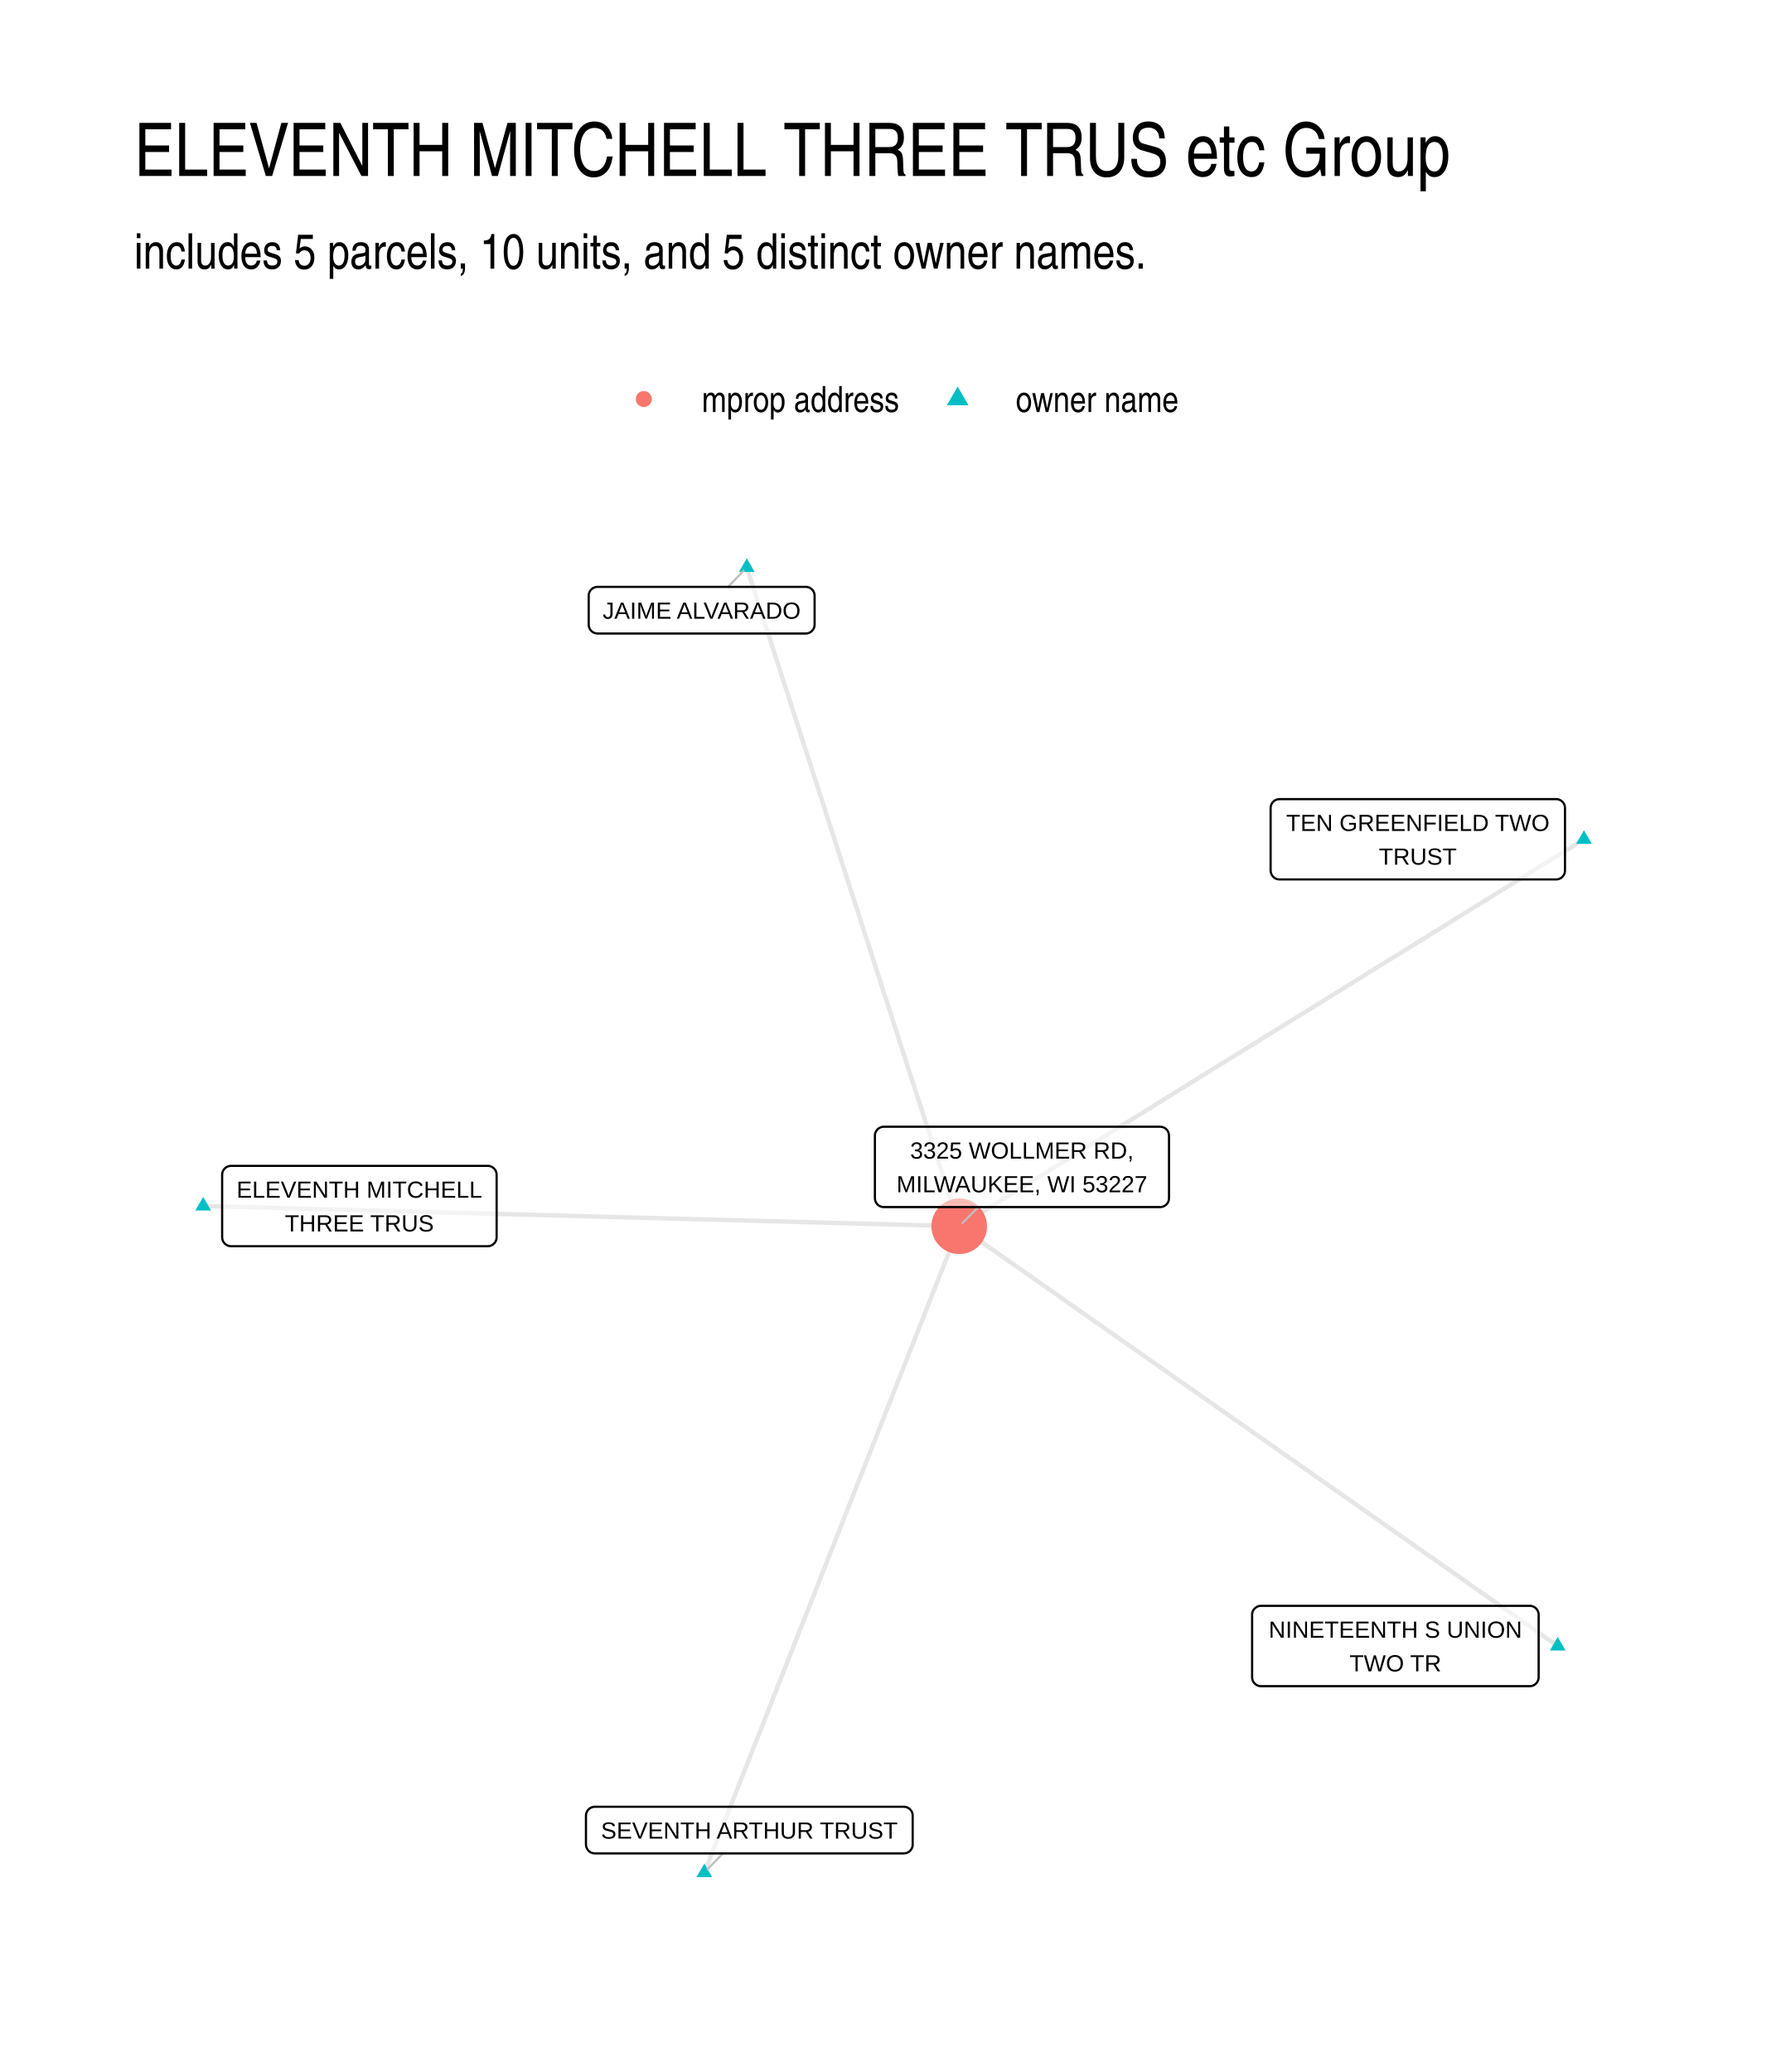
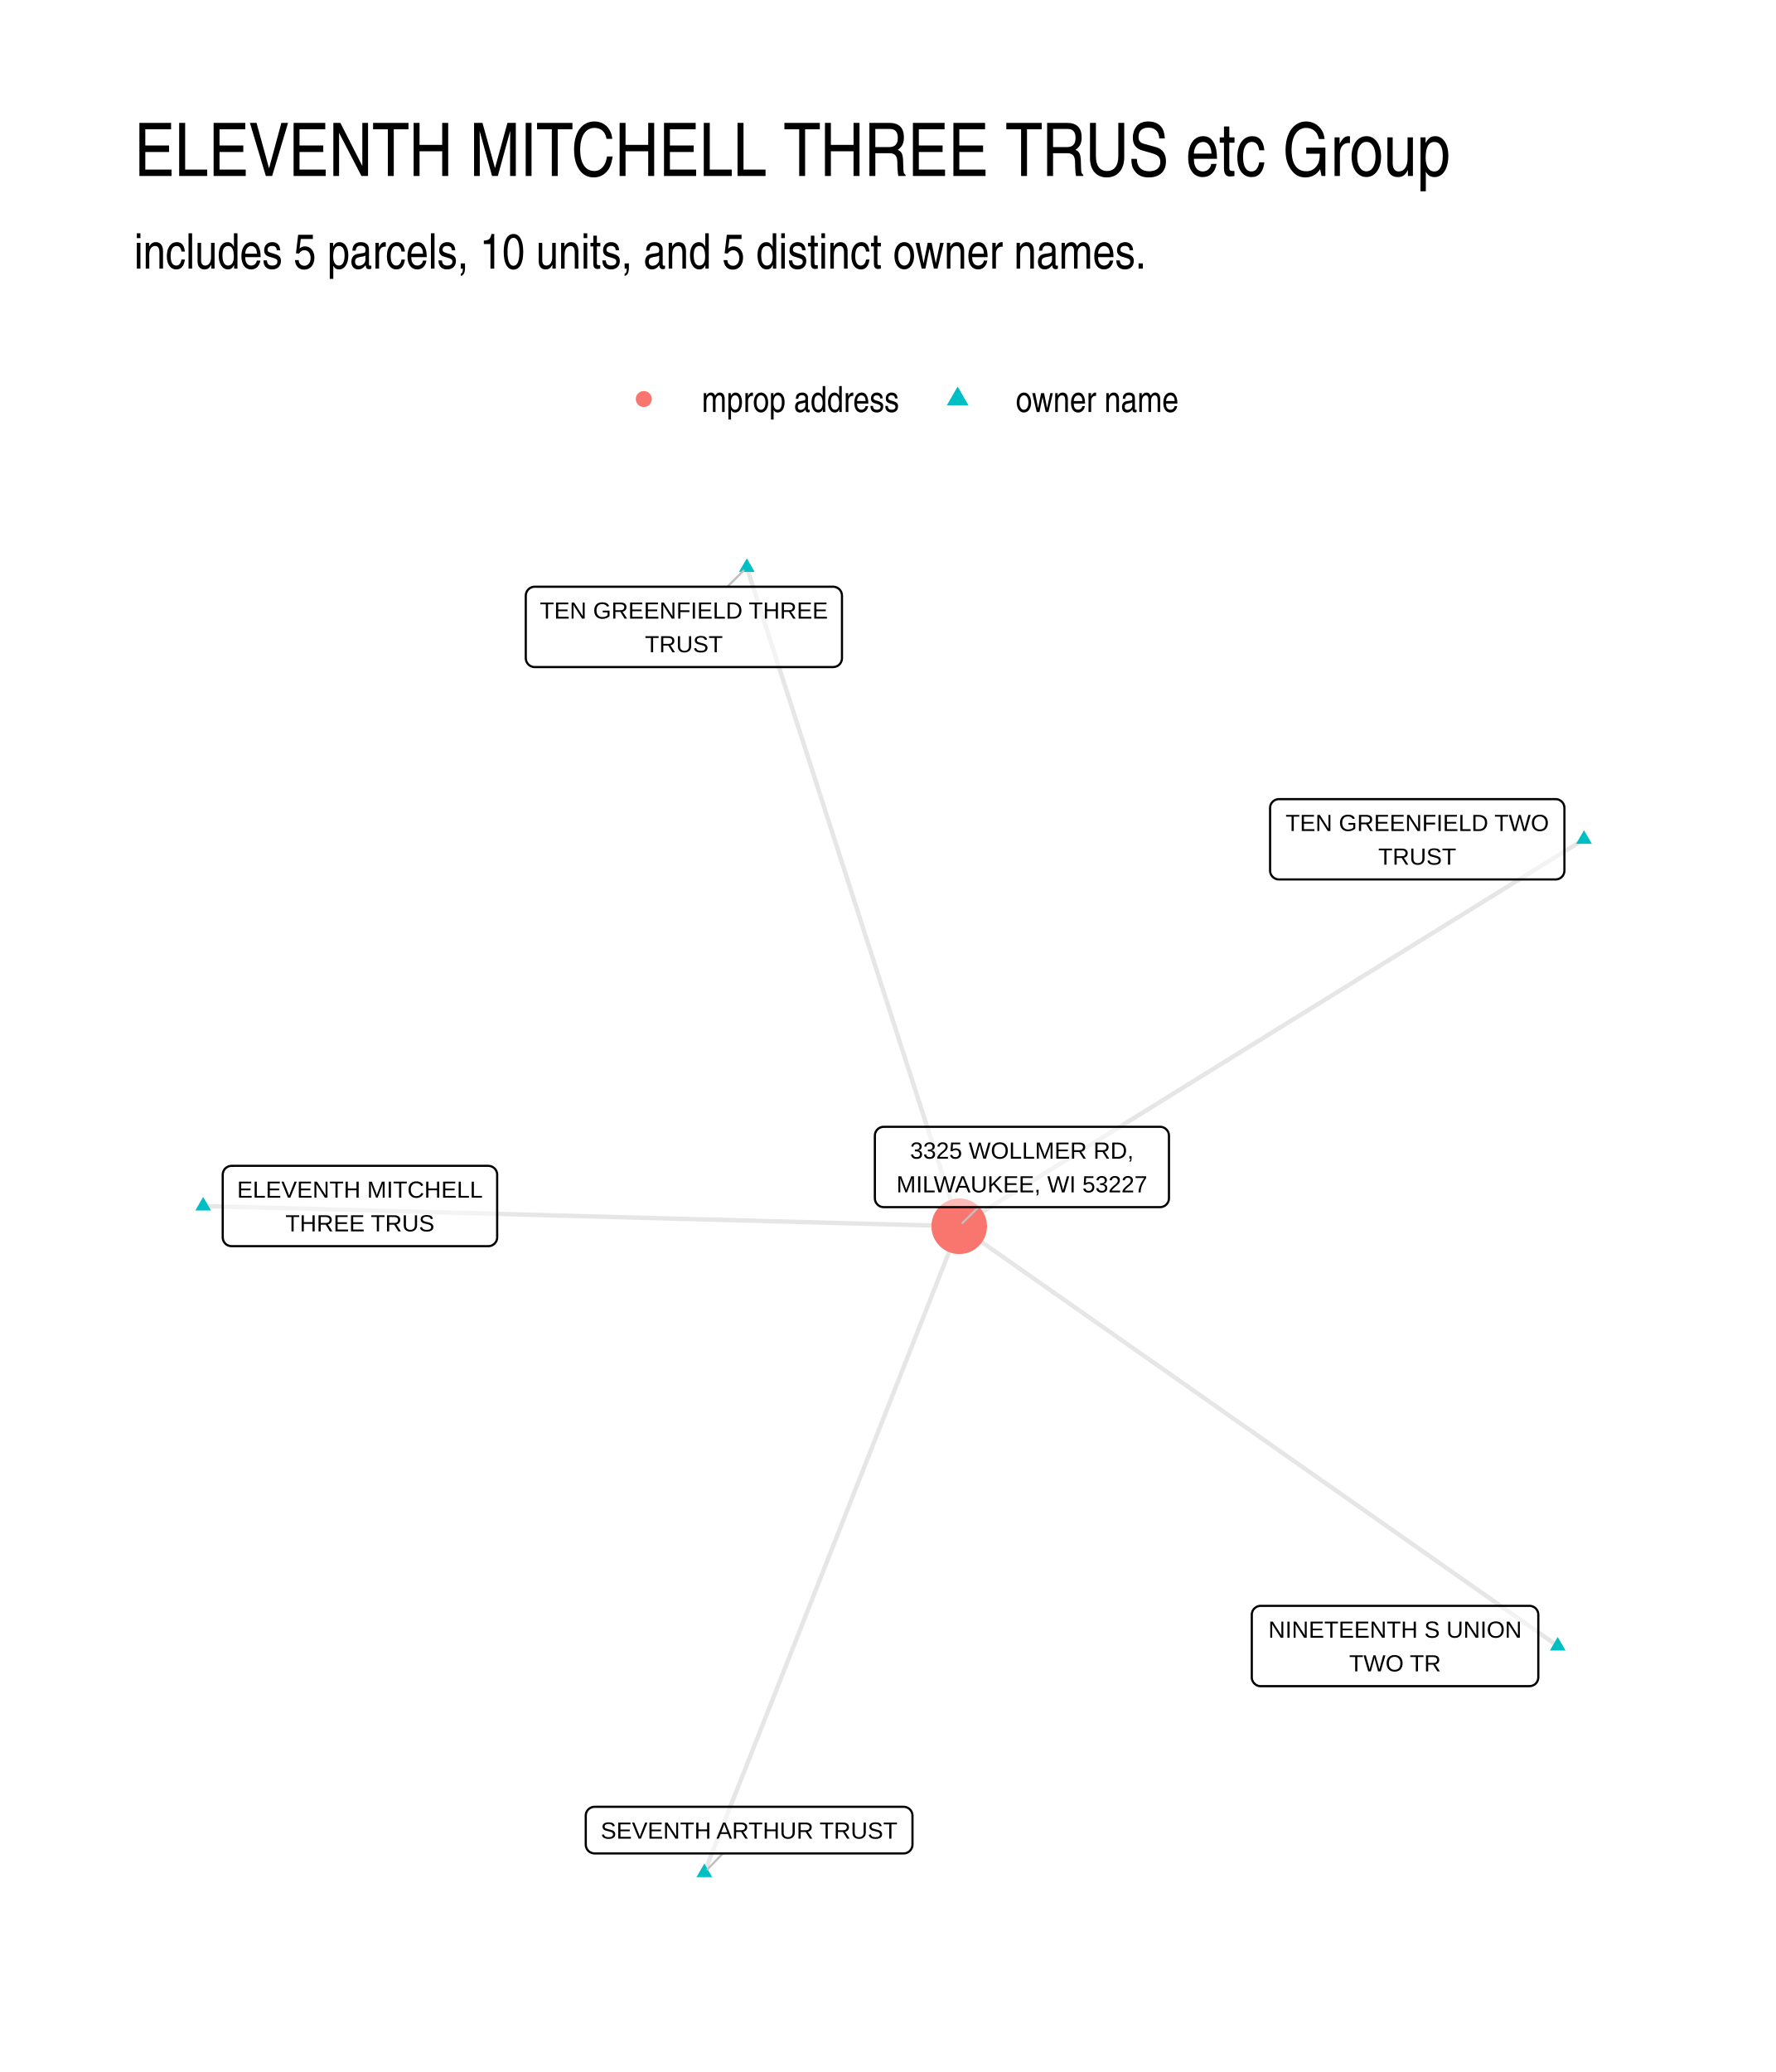
<svg xmlns="http://www.w3.org/2000/svg" width="576" height="672" class="svglite" viewBox="0 0 432 504">
  <defs>
    <style>.svglite line,.svglite polyline,.svglite polygon,.svglite path,.svglite circle{fill:none;stroke:#000000;stroke-linecap:round;stroke-linejoin:round;stroke-miterlimit:10.00}.svglite text{white-space:pre}</style>
  </defs>
  <rect width="100%" height="100%" style="stroke-linecap:round;stroke-linejoin:round;stroke-miterlimit:10.00;stroke:none;fill:#FFFFFF" />
  <defs>
    <clipPath id="cpMC4wMHw0MzIuMDB8MC4wMHw1MDQuMDA=">
      <path d="M0 0h432v504H0z" />
    </clipPath>
  </defs>
  <g clip-path="url(#cpMC4wMHw0MzIuMDB8MC4wMHw1MDQuMDA=)">
    <path d="M0 0h432v504H0z" style="stroke-width:1.07;stroke:none;fill:#FFFFFF" />
  </g>
  <defs>
    <clipPath id="cpMzIuNjN8NDAyLjExfDEyMi4xNHw0NzEuMzc=">
      <path d="M32.63 122.14h369.48v349.24H32.63z" />
    </clipPath>
  </defs>
  <g clip-path="url(#cpMzIuNjN8NDAyLjExfDEyMi4xNHw0NzEuMzc=)">
    <path d="m378.93 400.38-1.47-1.03-1.47-1.04-1.47-1.03-1.47-1.03-1.47-1.03-1.47-1.03-1.47-1.03-1.48-1.03-1.47-1.03-1.47-1.04-1.47-1.03-1.47-1.03-1.47-1.03-1.47-1.03-1.47-1.03-1.47-1.03-1.47-1.03-1.47-1.04-1.47-1.03-1.47-1.03-1.47-1.03-1.47-1.03-1.48-1.03-1.47-1.03-1.47-1.04-1.47-1.03-1.47-1.03-1.47-1.03-1.47-1.03-1.47-1.03-1.47-1.03-1.47-1.03-1.47-1.04-1.47-1.03-1.47-1.03-1.47-1.03-1.47-1.03-1.48-1.03-1.47-1.03-1.47-1.03-1.47-1.04-1.47-1.03-1.47-1.03-1.47-1.03-1.47-1.03-1.47-1.03-1.47-1.03-1.47-1.04-1.47-1.03-1.47-1.03-1.47-1.03-1.47-1.03-1.47-1.03-1.48-1.03-1.47-1.03-1.47-1.04-1.47-1.03-1.47-1.03-1.47-1.03-1.47-1.03-1.47-1.03-1.47-1.03-1.47-1.03-1.47-1.04-1.47-1.03-1.47-1.03-1.47-1.03-1.47-1.03-1.48-1.03-1.47-1.03-1.47-1.04-1.47-1.03-1.47-1.03-1.47-1.03-1.47-1.03-1.47-1.03-1.47-1.03-1.47-1.03-1.47-1.04-1.47-1.03-1.47-1.03-1.47-1.03-1.47-1.03-1.48-1.03-1.47-1.03-1.47-1.03-1.47-1.04-1.47-1.03-1.47-1.03-1.47-1.03-1.47-1.03-1.47-1.03-1.47-1.03-1.47-1.03-1.47-1.04-1.47-1.03-1.47-1.03-1.47-1.03-1.47-1.03m151.98-94.12-1.54.95-1.53.95-1.54.95-1.53.95-1.54.95-1.53.95-1.54.95-1.53.96-1.54.95-1.53.95-1.54.95-1.53.95-1.54.95-1.54.95-1.53.95-1.54.95-1.53.95-1.54.95-1.53.95-1.54.95-1.53.95-1.54.95-1.53.96-1.54.95-1.53.95-1.54.95-1.53.95-1.54.95-1.53.95-1.54.95-1.53.95-1.54.95-1.53.95-1.54.95-1.53.95-1.54.95-1.53.96-1.54.95-1.53.95-1.54.95-1.53.95-1.54.95-1.54.95-1.53.95-1.54.95-1.53.95-1.54.95-1.53.95-1.54.95-1.53.95-1.54.96-1.53.95-1.54.95-1.53.95-1.54.95-1.53.95-1.54.95-1.53.95-1.54.95-1.53.95-1.54.95-1.53.95-1.54.95-1.53.95-1.54.95-1.53.96-1.54.95-1.53.95-1.54.95-1.53.95-1.54.95-1.54.95-1.53.95-1.54.95-1.53.95-1.54.95-1.53.95-1.54.95-1.53.95-1.54.96-1.53.95-1.54.95-1.53.95-1.54.95-1.53.95-1.54.95-1.53.95-1.54.95-1.53.95-1.54.95-1.53.95-1.54.95-1.53.95-1.54.96-1.53.95-1.54.95-1.53.95-1.54.95-1.53.95" style="stroke-width:1.07;stroke:#000000;stroke-opacity:0.10;stroke-linecap:butt" />
    <path d="m181.67 138.01.52 1.62.52 1.62.53 1.62.52 1.62.52 1.62.52 1.61.52 1.62.53 1.62.52 1.62.52 1.62.52 1.62.52 1.62.52 1.62.53 1.62.52 1.61.52 1.62.52 1.62.52 1.62.53 1.62.52 1.62.52 1.62.52 1.62.52 1.62.53 1.61.52 1.62.52 1.62.52 1.62.52 1.62.52 1.62.53 1.62.52 1.62.52 1.61.52 1.62.52 1.62.53 1.62.52 1.62.52 1.62.52 1.62.52 1.62.53 1.62.52 1.61.52 1.62.52 1.62.52 1.62.52 1.62.53 1.62.52 1.62.52 1.62.52 1.62.52 1.61.53 1.62.52 1.62.52 1.62.52 1.62.52 1.62.52 1.62.53 1.62.52 1.62.52 1.61.52 1.62.52 1.62.53 1.62.52 1.62.52 1.62.52 1.62.52 1.62.53 1.62.52 1.61.52 1.62.52 1.62.52 1.62.52 1.62.53 1.62.52 1.62.52 1.62.52 1.61.52 1.62.53 1.62.52 1.62.52 1.62.52 1.62.52 1.62.53 1.62.52 1.62.52 1.61.52 1.62.52 1.62.52 1.62.53 1.62.52 1.62.52 1.62.52 1.62.52 1.62.53 1.61.52 1.62.52 1.62.52 1.62.52 1.62.53 1.62m-183.92-4.93 1.86.05 1.86.05 1.86.05 1.85.05 1.86.05 1.86.05 1.86.05 1.85.05 1.86.05 1.86.05 1.86.05 1.85.04 1.86.05 1.86.05 1.86.05 1.86.05 1.85.05 1.86.05 1.86.05 1.86.05 1.85.05 1.86.05 1.86.05 1.86.05 1.85.05 1.86.05 1.86.05 1.86.05 1.86.05 1.85.05 1.86.05 1.86.05 1.86.05 1.85.05 1.86.05 1.86.05 1.86.05 1.86.05 1.85.05 1.86.05 1.86.05 1.86.05 1.85.05 1.86.05 1.86.05 1.86.05 1.85.05 1.86.05 1.86.05 1.86.05 1.86.05 1.85.05 1.86.05 1.86.05 1.86.05 1.85.05 1.86.05 1.86.05 1.86.05 1.85.05 1.86.05 1.86.05 1.86.05 1.86.05 1.85.05 1.86.04 1.86.05 1.86.05 1.85.05 1.86.05 1.86.05 1.86.05 1.85.05 1.86.05 1.86.05 1.86.05 1.86.05 1.85.05 1.86.05 1.86.05 1.86.05 1.85.05 1.86.05 1.86.05 1.86.05 1.85.05 1.86.05 1.86.05 1.86.05 1.86.05 1.85.05 1.86.05 1.86.05 1.86.05 1.85.05 1.86.05 1.86.05 1.86.05 1.86.05m-62 157.22.62-1.59.63-1.59.62-1.59.63-1.58.63-1.59.62-1.59.63-1.59.63-1.59.62-1.58.63-1.59.62-1.59.63-1.59.63-1.59.62-1.59.63-1.58.63-1.59.62-1.59.63-1.59.62-1.59.63-1.58.63-1.59.62-1.59.63-1.59.63-1.59.62-1.58.63-1.59.62-1.59.63-1.59.63-1.59.62-1.58.63-1.59.63-1.59.62-1.59.63-1.59.62-1.58.63-1.59.63-1.59.62-1.59.63-1.59.63-1.58.62-1.59.63-1.59.62-1.59.63-1.59.63-1.59.62-1.58.63-1.59.63-1.59.62-1.59.63-1.59.62-1.58.63-1.59.63-1.59.62-1.59.63-1.59.63-1.58.62-1.59.63-1.59.62-1.59.63-1.59.63-1.58.62-1.59.63-1.59.63-1.59.62-1.59.63-1.58.62-1.59.63-1.59.63-1.59.62-1.59.63-1.59.63-1.58.62-1.59.63-1.59.62-1.59.63-1.59.63-1.58.62-1.59.63-1.59.63-1.59.62-1.59.63-1.58.62-1.59.63-1.59.63-1.59.62-1.59.63-1.58.63-1.59.62-1.59.63-1.59.62-1.59.63-1.58.63-1.59.62-1.59.63-1.59.63-1.59.62-1.59.63-1.58.63-1.59" style="stroke-width:1.07;stroke:#000000;stroke-opacity:0.10;stroke-linecap:butt" />
    <path d="m378.93 398.17 1.91 3.31h-3.82zm6.39-196.22 1.91 3.31h-3.83zM181.67 135.8l1.91 3.32h-3.82zM49.42 291.14l1.92 3.31h-3.83zm121.92 162.15 1.91 3.31h-3.83z" style="stroke-width:0.71;stroke:none;fill:#00BFC4" />
    <circle cx="233.34" cy="298.28" r="6.76" style="stroke-width:0.71;stroke:none;fill:#F8766D" />
-     <path d="m177.11 142.75 3.78-3.93m-5.05 312.01-3.72 3.86m65.91-161.08-3.9 3.87" style="stroke-width:0.53;stroke:#BFBFBF" />
-     <path d="M306.75 410.15h65.38-.09l.35-.02.34-.06.32-.13.31-.17.26-.22.24-.26.18-.3.14-.32.08-.33.03-.35h0v-15.22h0l-.03-.35-.08-.34-.14-.32-.18-.29-.24-.26-.26-.22-.31-.17-.32-.13-.34-.07-.26-.01h-65.38l.26.01-.35-.01-.35.04-.33.1-.31.15-.29.2-.25.24-.21.27-.16.31-.11.33-.06.34v15.4-.17.34l.06.35.11.33.16.3.21.28.25.24.29.2.31.15.33.1.35.04z" style="stroke-width:0.53;fill:#FFFFFF;fill-opacity:0.50" />
-     <text x="339.44" y="398.36" lengthAdjust="spacingAndGlyphs" style="font-size:5.69px;font-family:&quot;Liberation Sans&quot;" text-anchor="middle" textLength="62.5">NINETEENTH S UNION</text>
-     <text x="339.44" y="406.55" lengthAdjust="spacingAndGlyphs" style="font-size:5.69px;font-family:&quot;Liberation Sans&quot;" text-anchor="middle" textLength="22.82">TWO TR</text>
-     <path d="M311.25 213.92h67.29-.09l.35-.02.34-.07.32-.12.31-.18.27-.22.23-.26.18-.29.14-.32.08-.34.03-.34h0v-15.22h0l-.03-.35-.08-.34-.14-.32-.18-.29-.23-.26-.27-.22-.31-.18-.32-.12-.34-.07-.26-.01h-67.29l.27.01-.35-.01-.35.04-.33.1-.32.14-.28.2-.25.24-.21.28-.16.31-.11.33-.06.34-.01.18v15.22l.01-.18v.35l.06.34.11.33.16.31.21.28.25.24.28.2.32.15.33.09.35.05z" style="stroke-width:0.53;fill:#FFFFFF;fill-opacity:0.50" />
-     <text x="344.9" y="202.12" lengthAdjust="spacingAndGlyphs" style="font-size:5.69px;font-family:&quot;Liberation Sans&quot;" text-anchor="middle" textLength="64.4">TEN GREENFIELD TWO</text>
-     <text x="344.9" y="210.32" lengthAdjust="spacingAndGlyphs" style="font-size:5.69px;font-family:&quot;Liberation Sans&quot;" text-anchor="middle" textLength="18.68">TRUST</text>
-     <path d="M145.37 154.1H196l-.08-.01.34-.01.34-.07.33-.12.3-.18.27-.22.23-.26.19-.29.13-.32.08-.34.03-.34h0v-7.03h0l-.03-.35-.08-.34-.13-.32-.19-.29-.23-.26-.27-.22-.3-.17-.33-.13-.34-.07-.26-.01h-50.63l.26.01-.35-.01-.35.04-.33.1-.31.15-.29.2-.25.24-.21.27-.16.31-.11.33-.06.34v7.21-.18.35l.06.34.11.33.16.31.21.28.25.24.29.2.31.15.33.09.35.04z" style="stroke-width:0.53;fill:#FFFFFF;fill-opacity:0.50" />
-     <text x="170.68" y="150.5" lengthAdjust="spacingAndGlyphs" style="font-size:5.69px;font-family:&quot;Liberation Sans&quot;" text-anchor="middle" textLength="47.76">JAIME ALVARADO</text>
-     <path d="M56.2 303.13h62.45-.09l.35-.02.34-.07.32-.12.3-.18.27-.22.23-.26.19-.29.14-.32.08-.34.03-.34h0v-15.22h0l-.03-.35-.08-.34-.14-.32-.19-.29-.23-.26-.27-.22-.3-.18-.32-.12-.34-.07-.26-.01H56.2l.26.01-.35-.01-.34.04-.33.1-.32.14-.28.2-.26.24-.2.28-.17.31-.11.33-.05.34-.01.18v15.22l.01-.18v.35l.05.34.11.33.17.31.2.28.26.24.28.2.32.15.33.09.34.05z" style="stroke-width:0.53;fill:#FFFFFF;fill-opacity:0.50" />
-     <text x="87.42" y="291.33" lengthAdjust="spacingAndGlyphs" style="font-size:5.69px;font-family:&quot;Liberation Sans&quot;" text-anchor="middle" textLength="59.57">ELEVENTH MITCHELL</text>
-     <text x="87.42" y="299.53" lengthAdjust="spacingAndGlyphs" style="font-size:5.69px;font-family:&quot;Liberation Sans&quot;" text-anchor="middle" textLength="35.9">THREE TRUS</text>
-     <path d="M144.7 450.83h75.16l-.08-.01.34-.01.35-.07.32-.12.3-.18.27-.22.23-.26.19-.29.13-.32.09-.34.02-.34h0v-7.03h0l-.02-.35-.09-.34-.13-.32-.19-.29-.23-.26-.27-.22-.3-.17-.32-.13-.35-.07-.26-.01H144.7l.26.01-.34-.01-.35.04-.33.1-.32.15-.28.2-.25.24-.21.27-.16.31-.11.33-.06.34-.01.18v7.03l.01-.18v.35l.06.34.11.33.16.31.21.28.25.24.28.2.32.15.33.09.35.04z" style="stroke-width:0.53;fill:#FFFFFF;fill-opacity:0.50" />
-     <text x="182.28" y="447.23" lengthAdjust="spacingAndGlyphs" style="font-size:5.69px;font-family:&quot;Liberation Sans&quot;" text-anchor="middle" textLength="72.28">SEVENTH ARTHUR TRUST</text>
-     <path d="M214.99 293.61h67.22-.09l.35-.01.34-.07.33-.13.3-.17.27-.22.23-.26.18-.29.14-.32.08-.34.03-.35h0v-15.22h0l-.03-.34-.08-.34-.14-.32-.18-.3-.23-.26-.27-.22-.3-.17-.33-.12-.34-.07-.26-.02h-67.22l.26.02-.35-.02-.34.05-.33.09-.32.15-.28.2-.26.24-.2.28-.17.31-.11.33-.05.34-.01.17v15.22l.01-.17v.35l.05.34.11.33.17.31.2.28.26.24.28.19.32.15.33.1.34.04z" style="stroke-width:0.53;fill:#FFFFFF;fill-opacity:0.50" />
-     <text x="248.6" y="281.82" lengthAdjust="spacingAndGlyphs" style="font-size:5.69px;font-family:&quot;Liberation Sans&quot;" text-anchor="middle" textLength="57.13">3325 WOLLMER RD,</text>
-     <text x="248.6" y="290.01" lengthAdjust="spacingAndGlyphs" style="font-size:5.69px;font-family:&quot;Liberation Sans&quot;" text-anchor="middle" textLength="64.34">MILWAUKEE, WI 53227</text>
+     <path d="m176.94 142.72 3.93-3.91m-5.04 312.03-3.71 3.85m65.9-161.06-3.89 3.85" style="stroke-width:0.53;stroke:#BFBFBF" />
+     <path d="M306.67 410.15h65.38-.09l.35-.02.34-.07.33-.12.3-.17.27-.22.23-.26.18-.3.14-.32.08-.33.03-.35h0v-15.22h0l-.03-.35-.08-.34-.14-.32-.18-.29-.23-.26-.27-.22-.3-.17-.33-.13-.34-.07-.26-.01h-65.38l.26.01-.35-.01-.34.04-.34.1-.31.15-.29.2-.25.24-.21.27-.16.31-.11.33-.06.34v15.4-.17.34l.06.35.11.33.16.3.21.28.25.24.29.2.31.15.34.1.34.04z" style="stroke-width:0.53;fill:#FFFFFF;fill-opacity:0.50" />
+     <text x="339.36" y="398.36" lengthAdjust="spacingAndGlyphs" style="font-size:5.69px;font-family:&quot;Liberation Sans&quot;" text-anchor="middle" textLength="62.5">NINETEENTH S UNION</text>
+     <text x="339.36" y="406.55" lengthAdjust="spacingAndGlyphs" style="font-size:5.69px;font-family:&quot;Liberation Sans&quot;" text-anchor="middle" textLength="22.82">TWO TR</text>
+     <path d="M311.12 213.92h67.28-.08l.34-.02.35-.06.32-.13.3-.17.27-.22.23-.26.19-.3.13-.32.09-.33.02-.35h0v-15.22h0l-.02-.35-.09-.34-.13-.32-.19-.29-.23-.26-.27-.22-.3-.17-.32-.13-.35-.07-.26-.01h-67.28l.26.01-.35-.01-.34.04-.34.1-.31.15-.29.2-.25.24-.21.27-.16.31-.11.33-.05.34-.01.18v15.22l.01-.17v.34l.05.35.11.33.16.3.21.28.25.24.29.2.31.15.34.1.34.04z" style="stroke-width:0.53;fill:#FFFFFF;fill-opacity:0.50" />
+     <text x="344.76" y="202.13" lengthAdjust="spacingAndGlyphs" style="font-size:5.69px;font-family:&quot;Liberation Sans&quot;" text-anchor="middle" textLength="64.4">TEN GREENFIELD TWO</text>
+     <text x="344.76" y="210.32" lengthAdjust="spacingAndGlyphs" style="font-size:5.69px;font-family:&quot;Liberation Sans&quot;" text-anchor="middle" textLength="18.68">TRUST</text>
+     <path d="M130.06 162.26h72.6-.09l.35-.02.34-.07.33-.12.3-.17.27-.22.23-.26.18-.3.14-.32.08-.33.03-.35h0v-15.22h0l-.03-.35-.08-.34-.14-.32-.18-.29-.23-.26-.27-.22-.3-.17-.33-.13-.34-.07-.26-.01h-72.6l.26.01-.34-.01-.35.04-.33.1-.32.15-.28.2-.25.24-.21.27-.16.31-.11.33-.06.34-.01.18v15.22l.01-.17v.34l.06.35.11.33.16.3.21.28.25.24.28.2.32.15.33.1.35.04z" style="stroke-width:0.53;fill:#FFFFFF;fill-opacity:0.50" />
+     <text x="166.36" y="150.47" lengthAdjust="spacingAndGlyphs" style="font-size:5.69px;font-family:&quot;Liberation Sans&quot;" text-anchor="middle" textLength="69.72">TEN GREENFIELD THREE</text>
+     <text x="166.36" y="158.66" lengthAdjust="spacingAndGlyphs" style="font-size:5.69px;font-family:&quot;Liberation Sans&quot;" text-anchor="middle" textLength="18.68">TRUST</text>
+     <path d="M56.34 303.12h62.44-.08l.34-.01.35-.07.32-.12.3-.18.27-.22.23-.26.19-.29.13-.32.09-.34.02-.35h0v-15.22h0l-.02-.34-.09-.34-.13-.32-.19-.29-.23-.26-.27-.22-.3-.18-.32-.12-.35-.07-.26-.02H56.34l.26.02-.35-.02-.34.05-.34.09-.31.15-.29.2-.25.24-.21.28-.16.31-.11.33-.05.34-.01.17v15.22l.01-.17v.35l.05.34.11.33.16.31.21.28.25.24.29.2.31.14.34.1.34.04z" style="stroke-width:0.53;fill:#FFFFFF;fill-opacity:0.50" />
+     <text x="87.56" y="291.33" lengthAdjust="spacingAndGlyphs" style="font-size:5.69px;font-family:&quot;Liberation Sans&quot;" text-anchor="middle" textLength="59.57">ELEVENTH MITCHELL</text>
+     <text x="87.56" y="299.52" lengthAdjust="spacingAndGlyphs" style="font-size:5.69px;font-family:&quot;Liberation Sans&quot;" text-anchor="middle" textLength="35.9">THREE TRUS</text>
+     <path d="M144.65 450.84h75.16l-.09-.01.35-.01.34-.07.33-.12.3-.18.27-.22.23-.26.18-.29.14-.32.08-.34.03-.34h0v-7.03h0l-.03-.35-.08-.34-.14-.32-.18-.29-.23-.26-.27-.22-.3-.17-.33-.13-.34-.07-.26-.01h-75.16l.26.01-.35-.01-.34.04-.34.1-.31.15-.29.19-.25.25-.21.27-.16.31-.11.33-.05.34-.01.18v7.03l.01-.18v.35l.05.34.11.33.16.31.21.28.25.24.29.2.31.14.34.1.34.04z" style="stroke-width:0.53;fill:#FFFFFF;fill-opacity:0.50" />
+     <text x="182.23" y="447.24" lengthAdjust="spacingAndGlyphs" style="font-size:5.69px;font-family:&quot;Liberation Sans&quot;" text-anchor="middle" textLength="72.28">SEVENTH ARTHUR TRUST</text>
+     <path d="M214.98 293.63h67.22-.09l.35-.02.34-.07.33-.12.3-.18.27-.22.23-.26.18-.29.14-.32.08-.34.03-.34h0v-15.22h0l-.03-.35-.08-.34-.14-.32-.18-.29-.23-.26-.27-.22-.3-.18-.33-.12-.34-.07-.26-.01h-67.22l.26.01-.35-.01-.34.04-.34.1-.31.14-.29.2-.25.24-.2.28-.17.31-.11.33-.05.34-.01.18v15.22l.01-.18v.35l.05.34.11.33.17.31.2.28.25.24.29.2.31.15.34.09.34.05z" style="stroke-width:0.53;fill:#FFFFFF;fill-opacity:0.50" />
+     <text x="248.59" y="281.83" lengthAdjust="spacingAndGlyphs" style="font-size:5.69px;font-family:&quot;Liberation Sans&quot;" text-anchor="middle" textLength="57.13">3325 WOLLMER RD,</text>
+     <text x="248.59" y="290.03" lengthAdjust="spacingAndGlyphs" style="font-size:5.69px;font-family:&quot;Liberation Sans&quot;" text-anchor="middle" textLength="64.34">MILWAUKEE, WI 53227</text>
  </g>
  <g clip-path="url(#cpMC4wMHw0MzIuMDB8MC4wMHw1MDQuMDA=)">
    <circle cx="156.61" cy="97.06" r="1.95" style="stroke-width:0.71;stroke:none;fill:#F8766D" />
    <path d="m232.96 94.02 2.63 4.56h-5.26z" style="stroke-width:0.71;stroke:none;fill:#00BFC4" />
    <text x="170.73" y="100.22" lengthAdjust="spacingAndGlyphs" style="font-size:8.80px;font-weight:0;font-family:&quot;Nimbus Sans Narrow&quot;" textLength="48.11">mprop address</text>
    <text x="247.08" y="100.22" lengthAdjust="spacingAndGlyphs" style="font-size:8.80px;font-weight:0;font-family:&quot;Nimbus Sans Narrow&quot;" textLength="39.69">owner name</text>
    <text x="32.63" y="65.35" lengthAdjust="spacingAndGlyphs" style="font-size:12.00px;font-weight:0;font-family:&quot;Nimbus Sans Narrow&quot;" textLength="246.65">includes 5 parcels, 10 units, and 5 distinct owner names.</text>
    <text x="32.63" y="42.81" lengthAdjust="spacingAndGlyphs" style="font-size:18.00px;font-weight:0;font-family:&quot;Nimbus Sans Narrow&quot;" textLength="329.75">ELEVENTH MITCHELL THREE TRUS etc Group</text>
  </g>
</svg>
